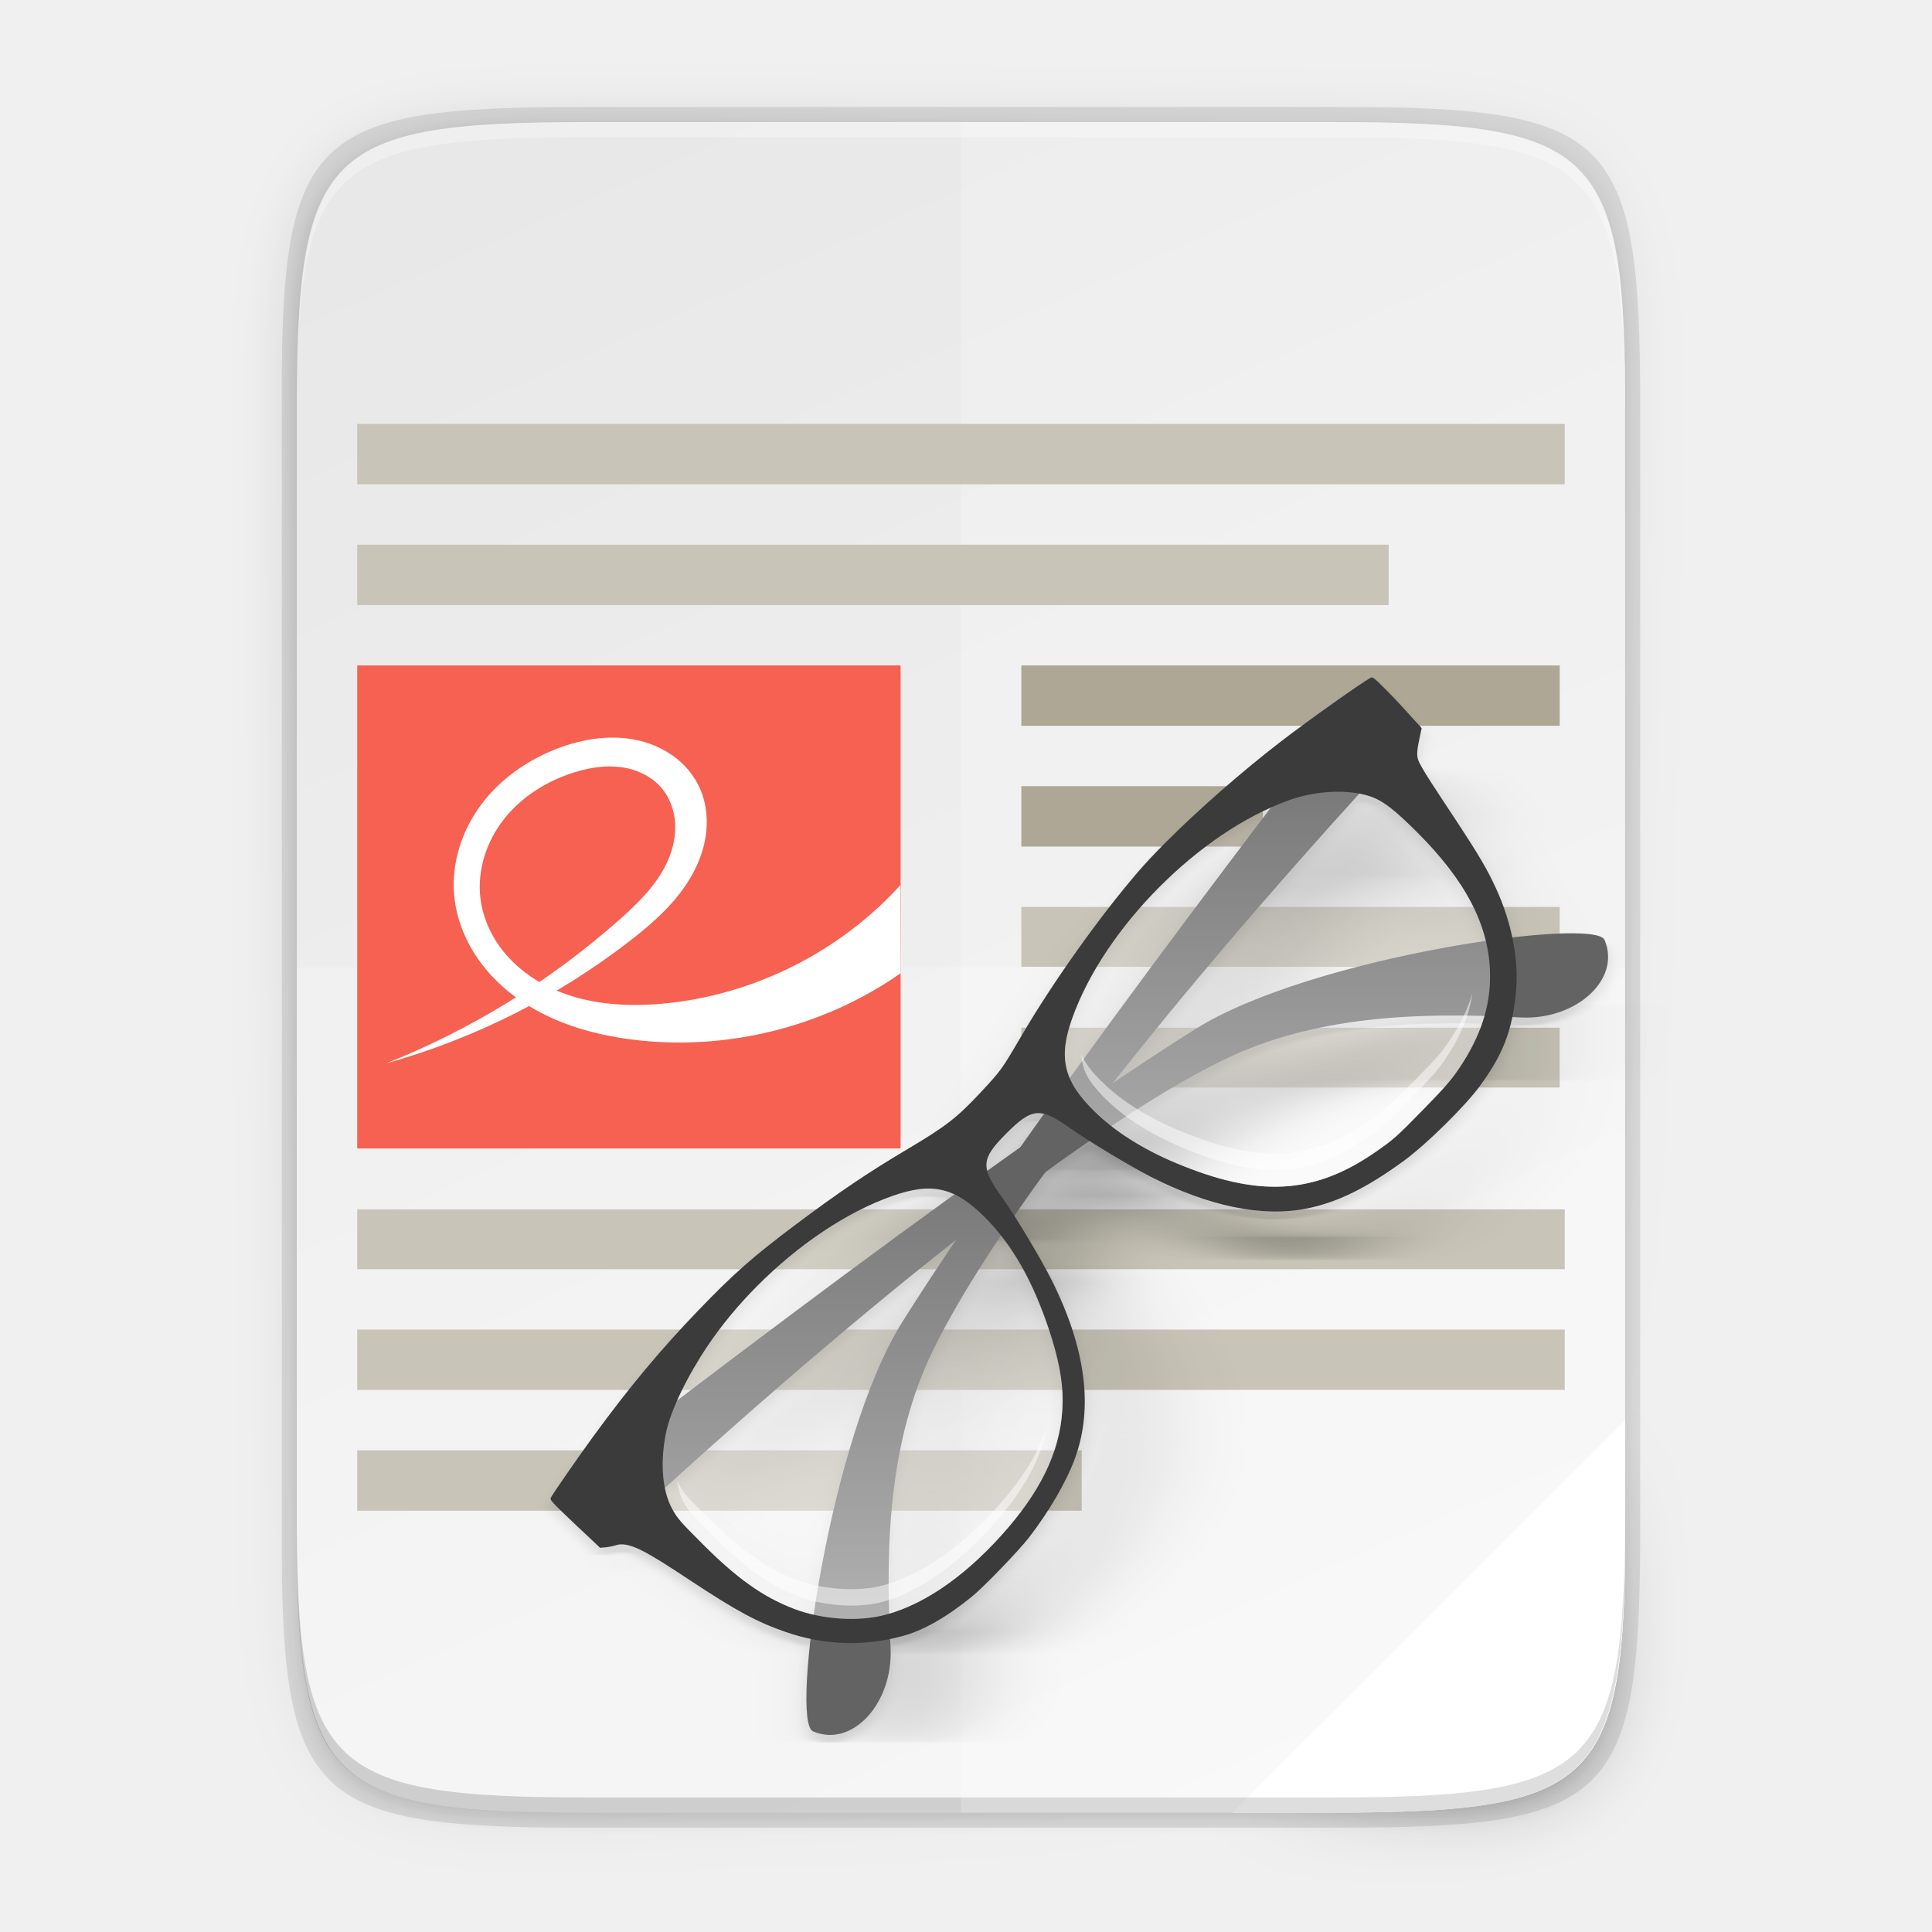
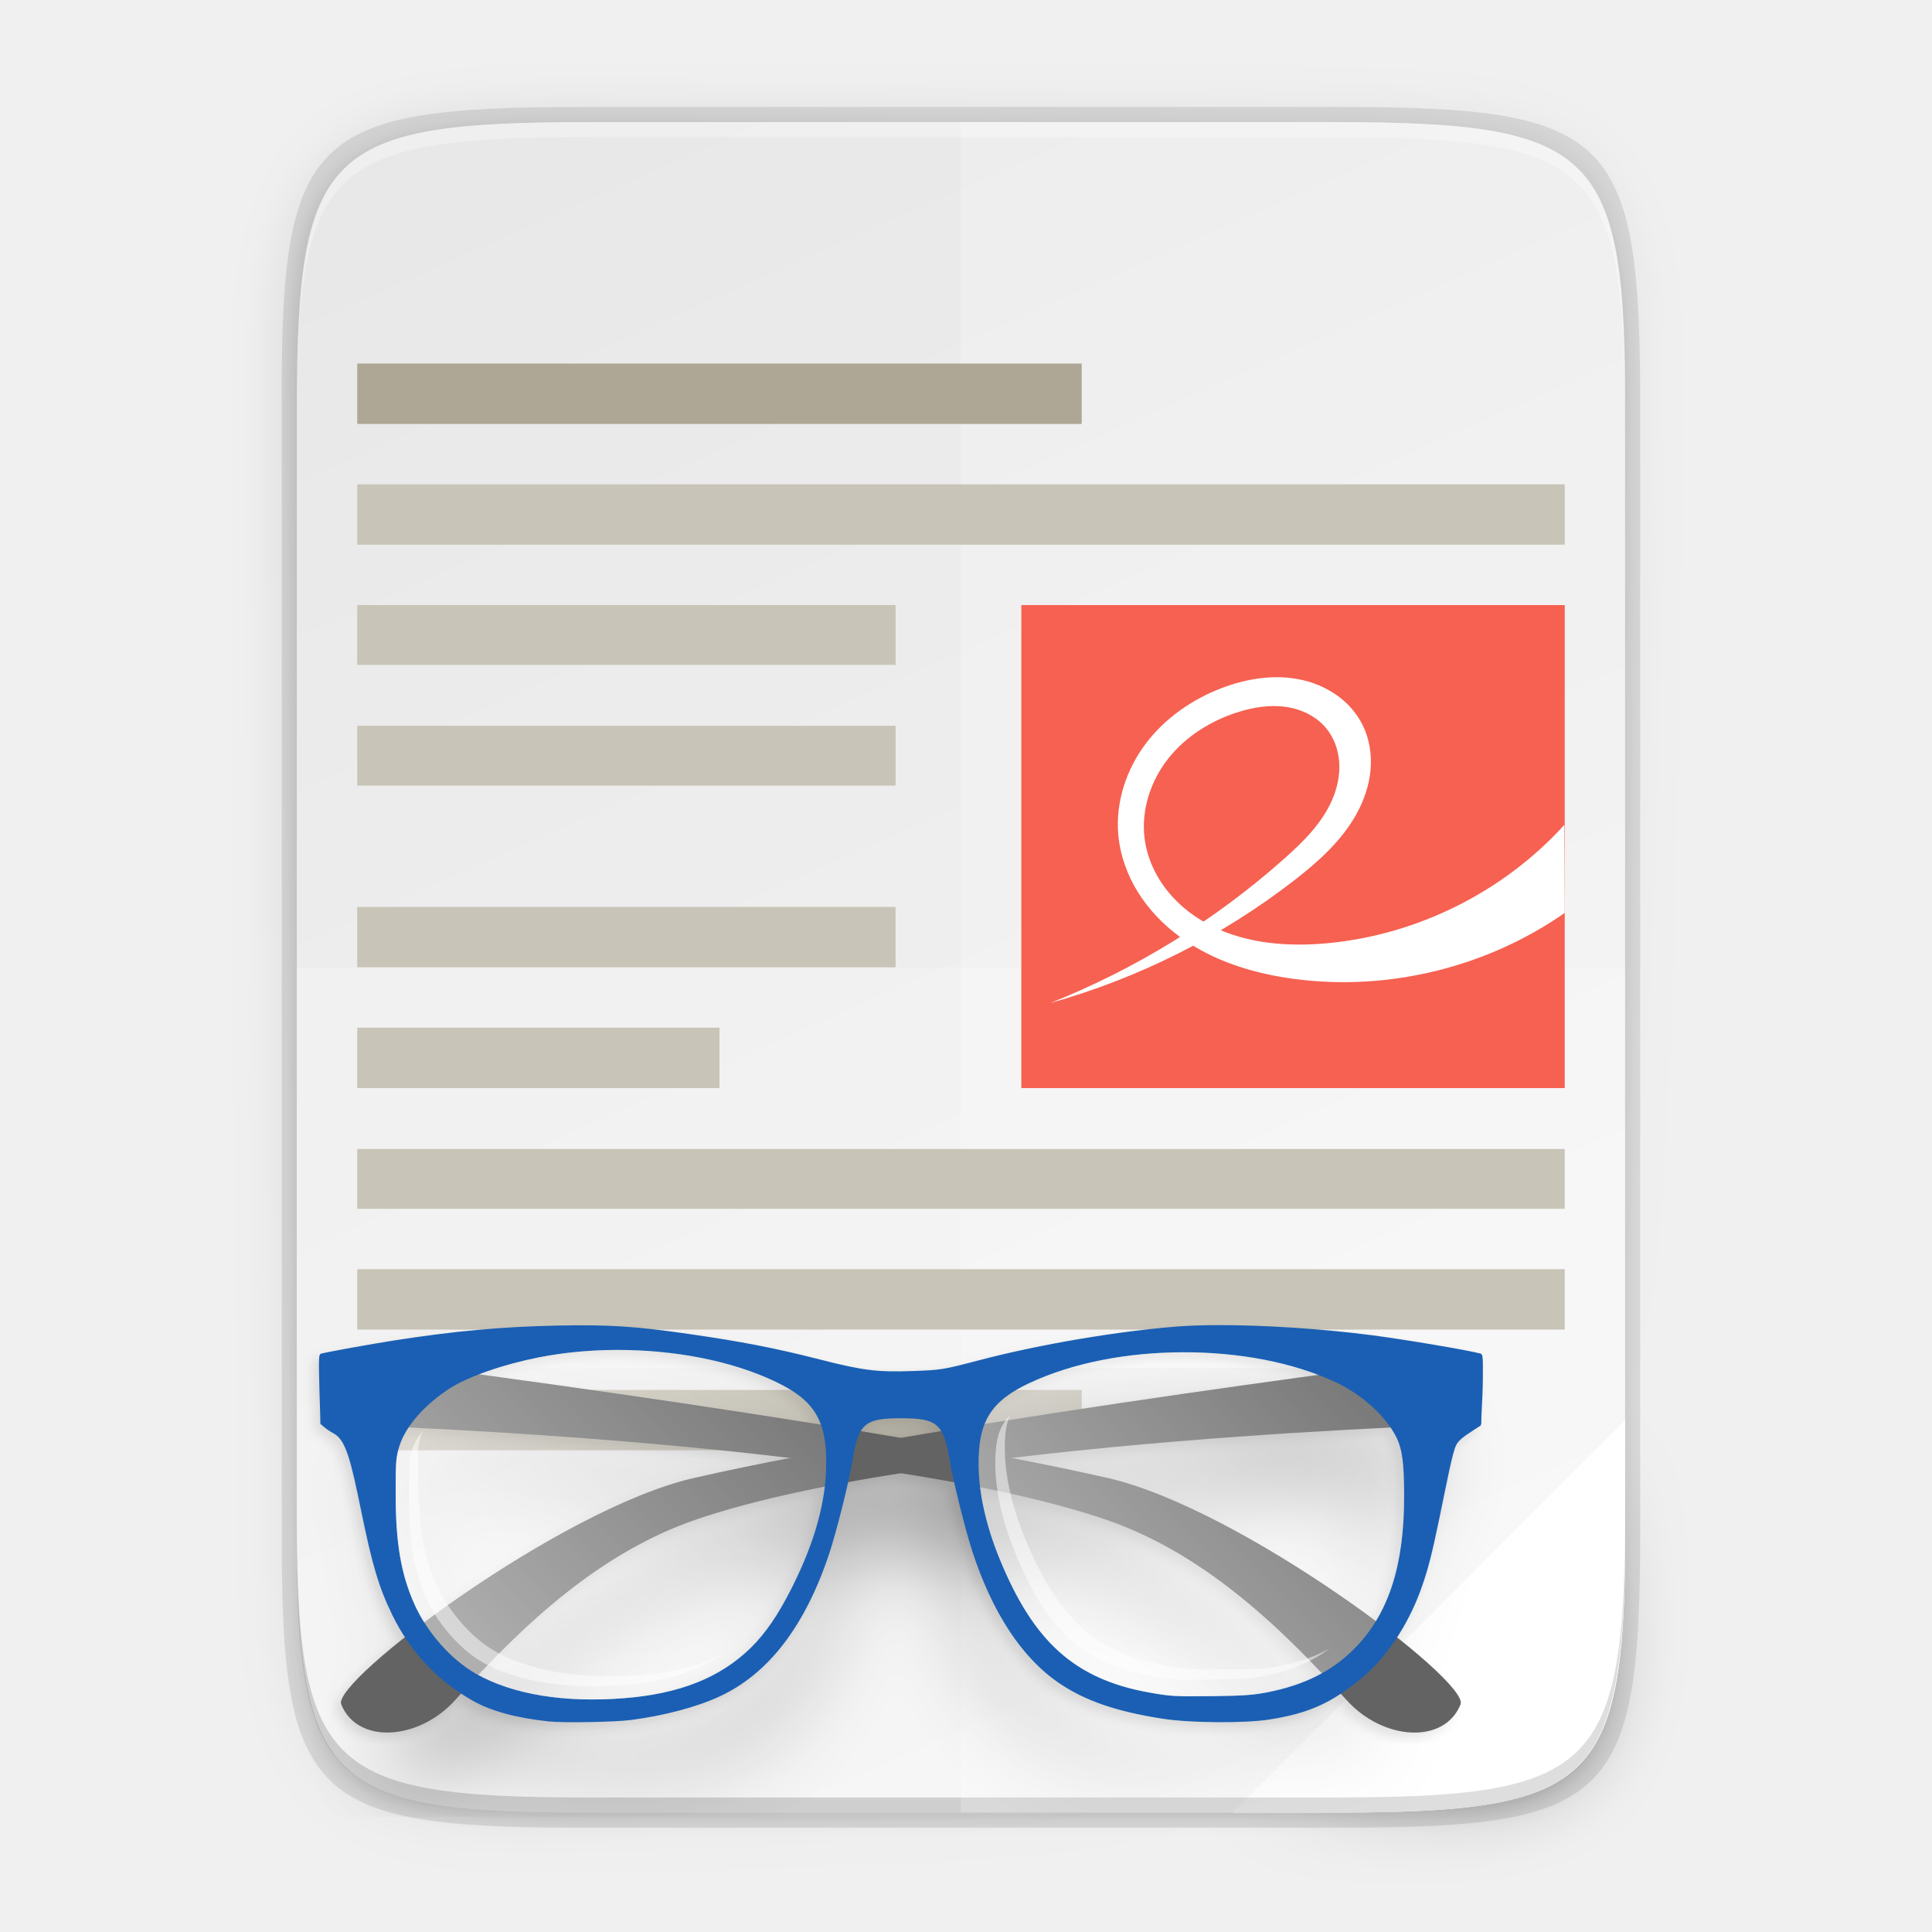
<svg xmlns="http://www.w3.org/2000/svg" xmlns:ns1="http://www.openswatchbook.org/uri/2009/osb" xmlns:xlink="http://www.w3.org/1999/xlink" width="256" height="256" version="1.1" id="svg60">
  <defs id="defs24">
    <linearGradient id="linearGradient5606" ns1:paint="solid">
      <stop id="stop5608" offset="0" style="stop-color:#000000" />
    </linearGradient>
    <linearGradient id="linearGradient4526" ns1:paint="solid">
      <stop id="stop4528" offset="0" style="stop-color:#ffffff" />
    </linearGradient>
    <linearGradient id="linearGradient3600-4" ns1:paint="gradient">
      <stop id="stop3602-7" offset="0" style="stop-color:#f4f4f4" />
      <stop id="stop3604-6" offset="1" style="stop-color:#dbdbdb" />
    </linearGradient>
    <filter style="color-interpolation-filters:sRGB" id="filter1060" width="1.048" height="1.048" x="-.02" y="-.02">
      <feGaussianBlur id="feGaussianBlur1062" stdDeviation="1.531" />
    </filter>
    <linearGradient id="linearGradient4226" x1="494.345" x2="4.414" y1="386.295" y2="169.657" gradientTransform="matrix(0,-0.453125,-0.453112,0,253.2905,239.1748)" gradientUnits="userSpaceOnUse" xlink:href="#linearGradient4245" />
    <linearGradient id="linearGradient4245">
      <stop id="stop4241" offset="0" style="stop-color:#e8e8e8" />
      <stop id="stop4243" offset="1" style="stop-color:#f5f5f5" />
    </linearGradient>
    <linearGradient id="linearGradient4358" x1="88" x2="488" y1="88" y2="488" gradientUnits="userSpaceOnUse" xlink:href="#linearGradient4360" />
    <linearGradient id="linearGradient4360">
      <stop id="stop4362" offset="0" style="stop-color:#000000;stop-opacity:0.588" />
      <stop style="stop-color:#000000;stop-opacity:0" id="stop4364" offset=".88" />
      <stop id="stop4366" offset="1" style="stop-color:#000000" />
    </linearGradient>
    <filter style="color-interpolation-filters:sRGB" id="filter4380" width="1.106" height="1.088" x="-.05" y="-.04">
      <feGaussianBlur id="feGaussianBlur4382" stdDeviation="8.48" />
    </filter>
    <filter style="color-interpolation-filters:sRGB" id="filter4346" width="1.026" height="1.022" x="-.01" y="-.01">
      <feGaussianBlur id="feGaussianBlur4348" stdDeviation="2.12" />
    </filter>
    <linearGradient xlink:href="#linearGradient4285" id="linearGradient2648" gradientUnits="userSpaceOnUse" x1="252.436" y1="260.078" x2="346.827" y2="354.468" spreadMethod="reflect" />
    <linearGradient id="linearGradient4285">
      <stop style="stop-color:#000000;stop-opacity:1;" offset="0" id="stop4287" />
      <stop style="stop-color:#000000;stop-opacity:0;" offset="1" id="stop4289" />
    </linearGradient>
    <filter style="color-interpolation-filters:sRGB" id="filter4293" x="-0.096" width="1.192" y="-0.096" height="1.192">
      <feGaussianBlur stdDeviation="10.787" id="feGaussianBlur4295" />
    </filter>
    <filter style="color-interpolation-filters:sRGB" id="filter4279" x="-0.012" width="1.024" y="-0.012" height="1.024">
      <feGaussianBlur stdDeviation="1.348" id="feGaussianBlur4281" />
    </filter>
    <linearGradient xlink:href="#linearGradient4254" id="linearGradient2650" gradientUnits="userSpaceOnUse" gradientTransform="matrix(1.083789,0,0,1.083789,-21.33227,-37.7176)" x1="140.449" y1="291.433" x2="217.686" y2="214.196" />
    <linearGradient id="linearGradient4254">
      <stop style="stop-color:#ffffff;stop-opacity:1;" offset="0" id="stop4256" />
      <stop style="stop-color:#ffffff;stop-opacity:0.3" offset="1" id="stop4258" />
    </linearGradient>
    <linearGradient xlink:href="#linearGradient4254" id="linearGradient2652" gradientUnits="userSpaceOnUse" gradientTransform="matrix(1.083789,0,0,1.083789,-21.33227,-37.7176)" x1="299.566" y1="298.927" x2="373.311" y2="225.181" />
    <linearGradient gradientUnits="userSpaceOnUse" y2="169.657" x2="4.414" y1="386.295" x1="494.345" id="linearGradient4226-3" xlink:href="#linearGradient4245" gradientTransform="matrix(0,-0.453125,-0.453112,0,253.2905,240.1748)" />
    <filter style="color-interpolation-filters:sRGB" id="filter4380-6" x="-0.053" width="1.106" y="-0.044" height="1.088">
      <feGaussianBlur stdDeviation="8.48" id="feGaussianBlur4382-2" />
    </filter>
    <filter style="color-interpolation-filters:sRGB" id="filter4346-9" x="-0.013" width="1.026" y="-0.011" height="1.022">
      <feGaussianBlur stdDeviation="2.12" id="feGaussianBlur4348-1" />
    </filter>
  </defs>
  <path style="color:#000000;display:inline;overflow:visible;visibility:visible;opacity:0.1;fill:#000000;fill-opacity:1;fill-rule:nonzero;stroke:none;stroke-width:2;marker:none;filter:url(#filter4346-9);enable-background:accumulate" d="M 189.843,74 C 119.25,74 111.654,81.251 112,151.987 V 298 444.013 C 111.654,514.749 119.25,522 189.843,522 H 386.157 C 456.75,522 462.163,514.726 464,444.013 V 298 151.987 C 464,81.25 456.75,74 386.157,74 Z" id="rect4158-9" transform="matrix(0.5,0,0,0.5,-16.66646,-19.82523)" />
  <path id="path4350" d="M 189.843,74 C 119.25,74 111.654,81.251 112,151.987 V 298 444.013 C 111.654,514.749 119.25,522 189.843,522 H 386.157 C 456.75,522 464,514.75 464,444.013 V 298 151.987 C 464,81.25 456.75,74 386.157,74 Z" style="color:#000000;display:inline;overflow:visible;visibility:visible;opacity:0.3;fill:url(#linearGradient4358);fill-opacity:1;fill-rule:nonzero;stroke:none;stroke-width:2;marker:none;filter:url(#filter4380-6);enable-background:accumulate" transform="matrix(0.5,0,0,0.5,-16.66646,-19.82523)" />
  <path style="color:#000000;display:inline;overflow:visible;visibility:visible;opacity:0.1;fill:#000000;fill-opacity:1;fill-rule:nonzero;stroke:none;stroke-width:1.02;marker:none;enable-background:accumulate" d="m 77.145,14.175 c -36.099,0 -39.983,3.69 -39.806,39.69 v 74.31 74.31 c -0.177,36 3.707,39.69 39.806,39.69 H 177.532 c 36.099,0 39.806,-3.69 39.806,-39.69 V 128.175 53.865 c 0,-36 -3.707,-39.69 -39.806,-39.69 z" id="rect4158-7" />
  <path style="color:#000000;display:inline;overflow:visible;visibility:visible;fill:url(#linearGradient4226-3);fill-opacity:1;fill-rule:nonzero;stroke:none;stroke-width:1;marker:none;enable-background:accumulate" d="m 176.407,16.175 c 35.297,0 39.095,3.625 38.922,38.994 v 73.006 73.006 c 0.173,35.368 -3.625,38.994 -38.922,38.994 H 78.25 c -35.297,0 -38.922,-3.625 -38.922,-38.994 V 128.175 55.168 c 0,-35.369 3.625,-38.994 38.922,-38.994 z" id="rect4158" />
  <path style="color:#000000;display:inline;overflow:visible;visibility:visible;opacity:1;fill:#ffffff;fill-opacity:1;fill-rule:nonzero;stroke:none;stroke-width:1;marker:none;enable-background:accumulate" d="m 215.328,188.181 -51.994,51.994 h 13.072 c 35.297,0 39.095,-3.626 38.922,-38.994 z" id="rect4158-6" />
  <path style="color:#000000;display:inline;overflow:visible;visibility:visible;opacity:0.3;fill:#ffffff;fill-opacity:1;fill-rule:nonzero;stroke:none;stroke-width:1;marker:none;enable-background:accumulate" d="m 78.255,16.175 c -35.297,0 -39.095,3.626 -38.922,38.994 v 2 C 39.161,21.801 42.959,18.175 78.255,18.175 h 98.156 c 35.297,0 38.922,3.626 38.922,38.994 v -2 c 0,-35.369 -3.625,-38.994 -38.922,-38.994 z" id="path931" />
  <path style="color:#000000;display:inline;overflow:visible;visibility:visible;opacity:0.2;fill:#000000;fill-opacity:1;fill-rule:nonzero;stroke:none;stroke-width:1;marker:none;enable-background:accumulate" d="m 78.261,240.175 c -35.297,0 -39.095,-3.626 -38.922,-38.994 v -2 c -0.173,35.368 3.625,38.994 38.922,38.994 h 98.156 c 35.297,0 38.922,-3.626 38.922,-38.994 v 2 c 0,35.369 -3.625,38.994 -38.922,38.994 z" id="path931-8" />
  <path style="color:#000000;display:inline;overflow:visible;visibility:visible;opacity:0.2;fill:#ffffff;fill-opacity:1;fill-rule:nonzero;stroke:none;stroke-width:1;marker:none;enable-background:accumulate" d="M 127.334,16.175 V 240.175 h 49.072 c 35.297,0 39.095,-3.626 38.922,-38.994 V 128.175 55.169 c 0.173,-35.368 -3.625,-38.994 -38.922,-38.994 z" id="rect4158-3" />
  <path style="color:#000000;display:inline;overflow:visible;visibility:visible;opacity:0.2;fill:#ffffff;fill-opacity:1;fill-rule:nonzero;stroke:none;stroke-width:1;marker:none;enable-background:accumulate" d="m 39.328,128.175 v 73.006 c 0,35.369 3.625,38.994 38.922,38.994 h 98.156 c 35.297,0 39.095,-3.626 38.922,-38.994 v -73.006 z" id="rect4158-8" />
-   <path id="path14979" d="M 47.334,80.174 V 72.174 H 184 v 8 z" style="color:#000000;display:inline;overflow:visible;visibility:visible;opacity:1;fill:#c8c4b7;fill-opacity:0.996;fill-rule:nonzero;stroke:none;stroke-width:3;marker:none;enable-background:accumulate" />
-   <path id="path4235" d="m 135.334,96.174 v -8 h 71.333 v 8 z" style="color:#000000;display:inline;overflow:visible;visibility:visible;opacity:1;fill:#aea795;fill-opacity:0.997;fill-rule:nonzero;stroke:none;stroke-width:3;marker:none;enable-background:accumulate" />
-   <path style="color:#000000;display:inline;overflow:visible;visibility:visible;opacity:1;fill:#aea795;fill-opacity:0.997;fill-rule:nonzero;stroke:none;stroke-width:3;marker:none;enable-background:accumulate" d="m 135.334,112.174 v -8 h 32 v 8 z" id="path4631" />
-   <path id="path4633" d="m 135.334,128.101 v -7.927 h 71.333 v 7.927 z" style="color:#000000;display:inline;overflow:visible;visibility:visible;opacity:1;fill:#c8c4b7;fill-opacity:0.996;fill-rule:nonzero;stroke:none;stroke-width:3;marker:none;enable-background:accumulate" />
-   <path style="color:#000000;display:inline;overflow:visible;visibility:visible;opacity:1;fill:#c8c4b7;fill-opacity:0.996;fill-rule:nonzero;stroke:none;stroke-width:3;marker:none;enable-background:accumulate" d="m 47.334,184.174 v -8 H 207.334 v 8 z" id="path4635" />
-   <path style="color:#000000;display:inline;overflow:visible;visibility:visible;opacity:1;fill:#c8c4b7;fill-opacity:0.996;fill-rule:nonzero;stroke:none;stroke-width:3;marker:none;enable-background:accumulate" d="m 135.334,144.101 v -7.927 h 71.333 v 7.927 z" id="path4725" />
-   <path id="path4727" d="m 47.334,168.174 v -7.927 H 207.334 v 7.927 z" style="color:#000000;display:inline;overflow:visible;visibility:visible;opacity:1;fill:#c8c4b7;fill-opacity:0.996;fill-rule:nonzero;stroke:none;stroke-width:3;marker:none;enable-background:accumulate" />
-   <path style="color:#000000;display:inline;overflow:visible;visibility:visible;opacity:1;fill:#c8c4b7;fill-opacity:0.996;fill-rule:nonzero;stroke:none;stroke-width:3;marker:none;enable-background:accumulate" d="m 47.334,200.174 v -8 h 96 v 8 z" id="path14983" />
-   <path style="color:#000000;display:inline;overflow:visible;visibility:visible;opacity:1;fill:#c8c4b7;fill-opacity:0.996;fill-rule:nonzero;stroke:none;stroke-width:3;marker:none;enable-background:accumulate" d="m 47.334,64.174 v -8 H 207.334 v 8 z" id="path14977" />
-   <g id="g4295" transform="matrix(0.3389937,-0.3389937,0.3389937,0.3389937,-24.84748,165.5977)" style="display:inline;stroke-width:1.043;enable-background:new">
+   <path id="path4633" d="m 47.334,88.101 v -7.927 h 71.333 v 7.927 z" style="color:#000000;display:inline;overflow:visible;visibility:visible;opacity:1;fill:#c8c4b7;fill-opacity:0.996;fill-rule:nonzero;stroke:none;stroke-width:3;marker:none;enable-background:accumulate" />
+   <path style="color:#000000;display:inline;overflow:visible;visibility:visible;opacity:1;fill:#c8c4b7;fill-opacity:0.996;fill-rule:nonzero;stroke:none;stroke-width:3;marker:none;enable-background:accumulate" d="m 47.334,104.101 v -7.927 h 71.333 v 7.927 z" id="path4725" />
+   <path id="path14979" d="M 47.334,72.174 V 64.174 H 207.334 v 8 z" style="color:#000000;display:inline;overflow:visible;visibility:visible;opacity:1;fill:#c8c4b7;fill-opacity:0.996;fill-rule:nonzero;stroke:none;stroke-width:3.246;marker:none;enable-background:accumulate" />
+   <path id="path4235" d="m 47.334,128.174 v -8 h 71.333 v 8 z" style="color:#000000;display:inline;overflow:visible;visibility:visible;opacity:1;fill:#c8c4b7;fill-opacity:1;fill-rule:nonzero;stroke:none;stroke-width:3;marker:none;enable-background:accumulate" />
+   <path style="color:#000000;display:inline;overflow:visible;visibility:visible;opacity:1;fill:#c8c4b7;fill-opacity:1;fill-rule:nonzero;stroke:none;stroke-width:3.674;marker:none;enable-background:accumulate" d="m 47.334,144.174 v -8 h 48 v 8 z" id="path4631" />
+   <path style="color:#000000;display:inline;overflow:visible;visibility:visible;opacity:1;fill:#c8c4b7;fill-opacity:0.996;fill-rule:nonzero;stroke:none;stroke-width:3;marker:none;enable-background:accumulate" d="m 47.334,176.174 v -8 H 207.334 v 8 z" id="path4635" />
+   <path id="path4727" d="m 47.334,160.174 v -7.927 H 207.334 v 7.927 z" style="color:#000000;display:inline;overflow:visible;visibility:visible;opacity:1;fill:#c8c4b7;fill-opacity:0.996;fill-rule:nonzero;stroke:none;stroke-width:3;marker:none;enable-background:accumulate" />
+   <path style="color:#000000;display:inline;overflow:visible;visibility:visible;opacity:1;fill:#c8c4b7;fill-opacity:0.996;fill-rule:nonzero;stroke:none;stroke-width:3;marker:none;enable-background:accumulate" d="m 47.334,192.174 v -8 h 96 v 8 z" id="path14983" />
+   <path style="color:#000000;display:inline;overflow:visible;visibility:visible;opacity:1;fill:#aea795;fill-opacity:1;fill-rule:nonzero;stroke:none;stroke-width:2.324;marker:none;enable-background:accumulate" d="m 47.334,56.174 v -8 h 96 v 8 z" id="path14977" />
+   <g id="g4295" transform="matrix(0.4794094,0,0,0.4794094,-3.406772,86.96259)" style="display:inline;stroke-width:1.043;enable-background:new">
    <path id="path4283" d="m 402.597,214.131 c -0.057,-0.043 -0.122,-0.072 -0.195,-0.093 -2.608,-0.772 -18.882,-3.532 -27.487,-4.661 -12.713,-1.668 -27.568,-2.617 -39.218,-2.605 -3.884,0.004 -7.412,0.115 -10.384,0.342 -15.226,1.163 -35.222,4.549 -50.531,8.557 -9.541,2.497 -9.833,2.544 -17.212,2.809 -9.047,0.325 -12.618,-0.122 -23.792,-2.979 -11.15,-2.851 -19.85,-4.542 -33.414,-6.492 -13.599,-1.956 -20.242,-2.379 -33.303,-2.121 -14.096,0.279 -26.425,1.403 -41.758,3.805 -6.097,0.955 -17.319,2.988 -18.535,3.357 0,0 -0.004,0.001 -0.004,0.001 l -0.001,0.001 c -0.667,0.204 -0.687,0.622 -0.442,10.073 l 0.257,7.861 0.997,0.851 c 0.549,0.47 1.602,1.17 2.34,1.557 3.112,1.633 4.385,6.831 6.992,19.58 2.877,14.065 4.54,19.642 7.943,26.652 0.974,2.006 2.063,3.917 3.251,5.739 -10.435,8.246 -17.087,15.022 -16.249,17.111 4.116,10.248 19.76,9.277 29.113,-1.133 0.483,-0.538 0.975,-1.071 1.462,-1.608 0.924,0.608 1.868,1.195 2.841,1.751 4.746,2.711 11.154,4.466 19.532,5.354 3.775,0.4 16.785,0.169 20.958,-0.368 8.394,-1.087 16.747,-3.297 22.512,-5.959 12.5,-5.773 21.83,-17.885 27.989,-36.329 1.393,-4.172 3.52,-12.305 4.87,-18.348 4.37,-0.803 8.851,-1.566 13.417,-2.288 4.643,0.733 9.196,1.507 13.636,2.325 1.327,5.9 3.296,13.521 4.585,17.486 5.144,15.826 12.748,27.361 22.269,33.781 6.644,4.48 14.61,7.205 26.393,9.024 6.985,1.079 20.843,1.175 27.122,0.191 7.6,-1.192 12.796,-2.998 18.222,-6.575 0.477,0.525 0.959,1.048 1.432,1.575 9.353,10.409 24.995,11.382 29.111,1.134 0.838,-2.085 -5.789,-8.844 -16.196,-17.072 2.363,-3.625 4.399,-7.653 5.959,-11.893 1.811,-4.923 2.872,-8.995 4.896,-18.783 1.921,-9.29 3.277,-16.539 4.23,-18.384 0.582,-1.124 1.556,-1.961 4.443,-3.812 l 1.849,-1.188 0.021,-0.38 c 6.2e-4,-1e-5 0.073,-0.001 0.073,-0.001 l -0.012,-1.125 0.15,-2.75 c 0.125,-2.342 0.248,-4.87 0.275,-8.063 0.038,-4.58 -0.002,-5.604 -0.404,-5.904 z m -23.128,18.764 c 0.546,0.799 1.034,1.605 1.433,2.408 1.61,3.235 2.007,6.975 2.017,15.039 a 2.682,2.622 0 0 0 10e-4,10e-4 c 0.015,13.377 -2.249,23.779 -7.21,31.916 -19.505,-14.563 -48.105,-31.835 -68.217,-36.458 -7.398,-1.701 -15.753,-3.426 -24.693,-5.149 36.389,-4.363 73.578,-6.65 96.668,-7.758 z m -18.428,-13.421 c -23.843,3.242 -54.616,7.611 -85.089,12.513 0.332,-0.825 0.716,-1.617 1.181,-2.37 2.104,-3.411 5.481,-5.814 10.084,-7.988 11.239,-5.31 25.292,-7.902 39.317,-7.935 12.135,-0.029 24.247,1.862 34.507,5.781 z m -2.853,72.178 c 1.267,1.291 2.517,2.596 3.758,3.909 -4.041,2.238 -8.657,3.829 -13.997,4.872 -3.534,0.69 -6.159,0.868 -13.689,0.956 -10.116,0.117 -10.969,0.057 -16.684,-0.984 -9.179,-1.674 -16.61,-4.905 -22.706,-10.406 -6.096,-5.502 -10.798,-13.139 -15.046,-23.463 -2.6,-6.323 -4.313,-12.554 -5.035,-18.4 11.922,2.381 22.82,5.093 31.905,8.193 19.965,6.812 36.636,20.188 51.493,35.324 z m -94.497,-59.281 c 0.456,0.392 0.845,0.868 1.188,1.432 -3.483,0.578 -6.905,1.16 -10.325,1.746 -3.386,-0.58 -6.772,-1.155 -10.218,-1.727 1.646,-2.767 4.429,-3.302 10.272,-3.302 4.624,0 7.334,0.344 9.084,1.851 z m -32.689,-5.476 c 0.68,0.735 1.282,1.519 1.804,2.367 0.561,0.911 1.01,1.876 1.379,2.894 -31.297,-5.047 -62.944,-9.533 -87.184,-12.823 4.605,-1.772 10.065,-3.322 15.347,-4.357 6.368,-1.247 13.055,-1.855 19.737,-1.874 14.702,-0.041 29.388,2.744 40.679,8.174 3.45,1.659 6.198,3.414 8.238,5.618 z m 4.17,21.064 c -0.941,7.997 -3.715,16.442 -8.347,25.677 -3.429,6.835 -6.7,11.689 -10.541,15.443 -7.874,7.697 -18.269,11.732 -32.323,12.839 -14.75,1.162 -27.718,-0.798 -37.155,-5.929 15.903,-16.887 33.806,-32.217 55.662,-39.674 9.291,-3.17 20.463,-5.937 32.703,-8.356 z m -8.878,-7.305 c -8.914,1.719 -17.246,3.44 -24.626,5.137 -20.261,4.658 -49.135,22.152 -68.648,36.782 -0.971,-1.543 -1.83,-3.125 -2.533,-4.711 l -0.001,-10e-4 c -3.431,-7.735 -4.743,-15.695 -4.749,-27.957 -0.003,-4.096 0.01,-6.386 0.136,-8.105 0.126,-1.719 0.419,-2.92 0.832,-4.204 0.51,-1.585 1.308,-3.171 2.336,-4.722 23.022,1.095 60.538,3.382 97.254,7.781 z" style="opacity:0.4;fill:url(#linearGradient2648);fill-opacity:1;stroke-width:1.043;filter:url(#filter4293)" />
    <path style="opacity:0.1;fill:#000000;stroke-width:0.962;filter:url(#filter4279)" d="m 402.597,214.131 c -0.057,-0.043 -0.122,-0.072 -0.195,-0.093 -2.608,-0.772 -18.882,-3.532 -27.487,-4.661 -12.713,-1.668 -27.568,-2.617 -39.218,-2.605 -3.884,0.004 -7.412,0.115 -10.384,0.342 -15.226,1.163 -35.222,4.549 -50.531,8.557 -9.541,2.497 -9.833,2.544 -17.212,2.809 -9.047,0.325 -12.618,-0.122 -23.792,-2.979 -11.15,-2.851 -19.85,-4.542 -33.414,-6.492 -13.599,-1.956 -20.242,-2.379 -33.303,-2.121 -14.096,0.279 -26.425,1.403 -41.758,3.805 -6.097,0.955 -17.319,2.988 -18.535,3.357 0,0 -0.004,0.001 -0.004,0.001 l -0.001,0.001 c -0.667,0.204 -0.687,0.622 -0.442,10.073 l 0.257,7.861 0.997,0.851 c 0.549,0.47 1.602,1.17 2.34,1.557 3.112,1.633 4.385,6.831 6.992,19.58 2.877,14.065 4.54,19.642 7.943,26.652 0.974,2.006 2.063,3.917 3.251,5.739 -10.435,8.246 -17.087,15.022 -16.249,17.111 4.116,10.248 19.76,9.277 29.113,-1.133 0.483,-0.538 0.975,-1.071 1.462,-1.608 0.924,0.608 1.868,1.195 2.841,1.751 4.746,2.711 11.154,4.466 19.532,5.354 3.775,0.4 16.785,0.169 20.958,-0.368 8.394,-1.087 16.747,-3.297 22.512,-5.959 12.5,-5.773 21.83,-17.885 27.989,-36.329 1.393,-4.172 3.52,-12.305 4.87,-18.348 4.37,-0.803 8.851,-1.566 13.417,-2.288 4.643,0.733 9.196,1.507 13.636,2.325 1.327,5.9 3.296,13.521 4.585,17.486 5.144,15.826 12.748,27.361 22.269,33.781 6.644,4.48 14.61,7.205 26.393,9.024 6.985,1.079 20.843,1.175 27.122,0.191 7.6,-1.192 12.796,-2.998 18.222,-6.575 0.477,0.525 0.959,1.048 1.432,1.575 9.353,10.409 24.995,11.382 29.111,1.134 0.838,-2.085 -5.789,-8.844 -16.196,-17.072 2.363,-3.625 4.399,-7.653 5.959,-11.893 1.811,-4.923 2.872,-8.995 4.896,-18.783 1.921,-9.29 3.277,-16.539 4.23,-18.384 0.582,-1.124 1.556,-1.961 4.443,-3.812 l 1.849,-1.188 0.021,-0.38 c 6.2e-4,-1e-5 0.073,-0.001 0.073,-0.001 l -0.012,-1.125 0.15,-2.75 c 0.125,-2.342 0.248,-4.87 0.275,-8.063 0.038,-4.58 -0.002,-5.604 -0.404,-5.904 z m -23.128,18.764 c 0.546,0.799 1.034,1.605 1.433,2.408 1.61,3.235 2.007,6.975 2.017,15.039 a 2.682,2.622 0 0 0 10e-4,10e-4 c 0.015,13.377 -2.249,23.779 -7.21,31.916 -19.505,-14.563 -48.105,-31.835 -68.217,-36.458 -7.398,-1.701 -15.753,-3.426 -24.693,-5.149 36.389,-4.363 73.578,-6.65 96.668,-7.758 z m -18.428,-13.421 c -23.843,3.242 -54.616,7.611 -85.089,12.513 0.332,-0.825 0.716,-1.617 1.181,-2.37 2.104,-3.411 5.481,-5.814 10.084,-7.988 11.239,-5.31 25.292,-7.902 39.317,-7.935 12.135,-0.029 24.247,1.862 34.507,5.781 z m -2.853,72.178 c 1.267,1.291 2.517,2.596 3.758,3.909 -4.041,2.238 -8.657,3.829 -13.997,4.872 -3.534,0.69 -6.159,0.868 -13.689,0.956 -10.116,0.117 -10.969,0.057 -16.684,-0.984 -9.179,-1.674 -16.61,-4.905 -22.706,-10.406 -6.096,-5.502 -10.798,-13.139 -15.046,-23.463 -2.6,-6.323 -4.313,-12.554 -5.035,-18.4 11.922,2.381 22.82,5.093 31.905,8.193 19.965,6.812 36.636,20.188 51.493,35.324 z m -94.497,-59.281 c 0.456,0.392 0.845,0.868 1.188,1.432 -3.483,0.578 -6.905,1.16 -10.325,1.746 -3.386,-0.58 -6.772,-1.155 -10.218,-1.727 1.646,-2.767 4.429,-3.302 10.272,-3.302 4.624,0 7.334,0.344 9.084,1.851 z m -32.689,-5.476 c 0.68,0.735 1.282,1.519 1.804,2.367 0.561,0.911 1.01,1.876 1.379,2.894 -31.297,-5.047 -62.944,-9.533 -87.184,-12.823 4.605,-1.772 10.065,-3.322 15.347,-4.357 6.368,-1.247 13.055,-1.855 19.737,-1.874 14.702,-0.041 29.388,2.744 40.679,8.174 3.45,1.659 6.198,3.414 8.238,5.618 z m 4.17,21.064 c -0.941,7.997 -3.715,16.442 -8.347,25.677 -3.429,6.835 -6.7,11.689 -10.541,15.443 -7.874,7.697 -18.269,11.732 -32.323,12.839 -14.75,1.162 -27.718,-0.798 -37.155,-5.929 15.903,-16.887 33.806,-32.217 55.662,-39.674 9.291,-3.17 20.463,-5.937 32.703,-8.356 z m -8.878,-7.305 c -8.914,1.719 -17.246,3.44 -24.626,5.137 -20.261,4.658 -49.135,22.152 -68.648,36.782 -0.971,-1.543 -1.83,-3.125 -2.533,-4.711 l -0.001,-10e-4 c -3.431,-7.735 -4.743,-15.695 -4.749,-27.957 -0.003,-4.096 0.01,-6.386 0.136,-8.105 0.126,-1.719 0.419,-2.92 0.832,-4.204 0.51,-1.585 1.308,-3.171 2.336,-4.722 23.022,1.095 60.538,3.382 97.254,7.781 z" id="path4272" transform="matrix(1.083789,0,0,1.083789,-21.33227,-37.7176)" />
    <path style="color:#000000;display:inline;overflow:visible;visibility:visible;opacity:1;fill:#636363;fill-opacity:1;fill-rule:nonzero;stroke:none;stroke-width:66.749;stroke-linecap:butt;stroke-linejoin:miter;stroke-miterlimit:4;stroke-dasharray:none;stroke-dashoffset:0;stroke-opacity:1;marker:none;enable-background:accumulate" d="m 416.31,192.73 c 0,0 -147.266,18.256 -217.551,34.413 -36.828,8.466 -99.935,56.072 -97.346,62.518 4.461,11.107 21.415,10.053 31.552,-1.229 18.806,-20.931 40.029,-40.796 66.66,-49.883 65.509,-22.351 216.887,-26.382 216.887,-26.382 z" id="path4282" />
    <path id="path4280" d="m 95.899,192.742 c 0,0 147.266,18.256 217.551,34.413 36.828,8.466 99.935,56.072 97.346,62.518 -4.461,11.107 -21.415,10.053 -31.552,-1.229 -18.806,-20.931 -40.029,-40.796 -66.66,-49.883 C 247.076,216.211 95.697,212.18 95.697,212.18 Z" style="color:#000000;display:inline;overflow:visible;visibility:visible;opacity:1;fill:#636363;fill-opacity:1;fill-rule:nonzero;stroke:none;stroke-width:66.749;stroke-linecap:butt;stroke-linejoin:miter;stroke-miterlimit:4;stroke-dasharray:none;stroke-dashoffset:0;stroke-opacity:1;marker:none;enable-background:accumulate" />
-     <path style="fill:#3b3b3b;fill-opacity:1;stroke-width:1.043" d="m 344.015,184.856 c -4.209,0.004 -8.033,0.124 -11.255,0.37 -16.502,1.26 -38.171,4.93 -54.763,9.274 -10.34,2.706 -10.658,2.759 -18.655,3.046 -9.805,0.352 -13.676,-0.134 -25.787,-3.23 -12.084,-3.09 -21.513,-4.923 -36.214,-7.036 -14.738,-2.12 -21.938,-2.578 -36.093,-2.299 -15.277,0.302 -28.639,1.52 -45.257,4.123 -6.611,1.035 -18.783,3.24 -20.092,3.639 -0.725,0.221 -0.746,0.667 -0.481,10.918 l 0.277,8.52 1.082,0.923 c 0.595,0.509 1.736,1.268 2.536,1.687 3.373,1.77 4.75,7.403 7.576,21.221 3.118,15.243 4.921,21.288 8.609,28.886 4.915,10.127 12.388,18.127 22.129,23.691 5.144,2.938 12.09,4.841 21.17,5.802 4.091,0.434 18.19,0.184 22.713,-0.398 9.097,-1.178 18.15,-3.573 24.398,-6.458 13.547,-6.257 23.66,-19.385 30.336,-39.374 2.035,-6.097 5.532,-20.028 6.435,-25.636 1.683,-10.457 3.341,-11.93 13.454,-11.93 10.022,0 11.75,1.488 13.448,11.581 0.956,5.676 4.307,19.175 6.23,25.09 5.575,17.152 13.817,29.654 24.135,36.612 7.201,4.855 15.834,7.808 28.604,9.78 7.57,1.169 22.588,1.274 29.394,0.207 10.762,-1.687 17.075,-4.498 25.308,-11.265 6.85,-5.632 12.82,-14.459 16.447,-24.318 1.963,-5.335 3.113,-9.749 5.307,-20.357 2.082,-10.068 3.552,-17.924 4.585,-19.923 0.631,-1.218 1.687,-2.126 4.816,-4.132 l 2.005,-1.287 0.25,-4.612 c 0.135,-2.538 0.269,-5.278 0.298,-8.738 0.047,-5.673 -0.017,-6.313 -0.65,-6.501 -2.827,-0.837 -20.463,-3.827 -29.789,-5.051 -13.778,-1.808 -29.878,-2.837 -42.505,-2.824 z m -166.482,6.86 c 15.934,-0.045 31.851,2.973 44.088,8.859 4.985,2.398 8.618,4.979 10.882,8.655 2.264,3.677 2.968,8.09 2.963,13.746 -0.009,10.587 -3.151,21.796 -9.445,34.347 -3.716,7.408 -7.262,12.667 -11.424,16.735 -8.534,8.342 -19.8,12.715 -35.031,13.916 -16.377,1.29 -30.74,-0.959 -41.023,-6.829 -6.887,-3.933 -13.528,-11.562 -16.934,-19.244 h 0.002 c -3.719,-8.383 -5.141,-17.009 -5.148,-30.3 -0.003,-4.439 0.01,-6.921 0.146,-8.785 0.136,-1.863 0.454,-3.166 0.902,-4.557 1.825,-5.676 7.028,-11.355 13.528,-15.668 5.332,-3.539 15.519,-6.966 25.103,-8.844 6.901,-1.352 14.147,-2.012 21.39,-2.032 z m 156.553,0.641 c 15.2,-0.036 30.372,2.698 42.443,8.404 6.805,3.215 13.573,9.175 16.481,15.016 1.745,3.507 2.175,7.559 2.187,16.299 a 2.907,2.841 0 0 0 0,0.002 c 0.022,18.878 -4.126,32.303 -13.492,41.94 -6.236,6.416 -14.075,10.328 -24.409,12.345 -3.83,0.748 -6.675,0.943 -14.836,1.037 -10.963,0.127 -11.888,0.06 -18.081,-1.069 -9.948,-1.814 -18.003,-5.316 -24.61,-11.278 -6.607,-5.963 -11.702,-14.238 -16.306,-25.427 -3.774,-9.178 -5.829,-18.181 -5.88,-26.235 -0.035,-5.636 0.683,-10.081 2.963,-13.778 2.28,-3.697 5.94,-6.301 10.929,-8.658 12.181,-5.755 27.411,-8.563 42.611,-8.598 z" id="path3011" />
+     <path style="fill:#1a5fb4;fill-opacity:1;stroke-width:1.043" d="m 344.015,184.856 c -4.209,0.004 -8.033,0.124 -11.255,0.37 -16.502,1.26 -38.171,4.93 -54.763,9.274 -10.34,2.706 -10.658,2.759 -18.655,3.046 -9.805,0.352 -13.676,-0.134 -25.787,-3.23 -12.084,-3.09 -21.513,-4.923 -36.214,-7.036 -14.738,-2.12 -21.938,-2.578 -36.093,-2.299 -15.277,0.302 -28.639,1.52 -45.257,4.123 -6.611,1.035 -18.783,3.24 -20.092,3.639 -0.725,0.221 -0.746,0.667 -0.481,10.918 l 0.277,8.52 1.082,0.923 c 0.595,0.509 1.736,1.268 2.536,1.687 3.373,1.77 4.75,7.403 7.576,21.221 3.118,15.243 4.921,21.288 8.609,28.886 4.915,10.127 12.388,18.127 22.129,23.691 5.144,2.938 12.09,4.841 21.17,5.802 4.091,0.434 18.19,0.184 22.713,-0.398 9.097,-1.178 18.15,-3.573 24.398,-6.458 13.547,-6.257 23.66,-19.385 30.336,-39.374 2.035,-6.097 5.532,-20.028 6.435,-25.636 1.683,-10.457 3.341,-11.93 13.454,-11.93 10.022,0 11.75,1.488 13.448,11.581 0.956,5.676 4.307,19.175 6.23,25.09 5.575,17.152 13.817,29.654 24.135,36.612 7.201,4.855 15.834,7.808 28.604,9.78 7.57,1.169 22.588,1.274 29.394,0.207 10.762,-1.687 17.075,-4.498 25.308,-11.265 6.85,-5.632 12.82,-14.459 16.447,-24.318 1.963,-5.335 3.113,-9.749 5.307,-20.357 2.082,-10.068 3.552,-17.924 4.585,-19.923 0.631,-1.218 1.687,-2.126 4.816,-4.132 l 2.005,-1.287 0.25,-4.612 c 0.135,-2.538 0.269,-5.278 0.298,-8.738 0.047,-5.673 -0.017,-6.313 -0.65,-6.501 -2.827,-0.837 -20.463,-3.827 -29.789,-5.051 -13.778,-1.808 -29.878,-2.837 -42.505,-2.824 z m -166.482,6.86 c 15.934,-0.045 31.851,2.973 44.088,8.859 4.985,2.398 8.618,4.979 10.882,8.655 2.264,3.677 2.968,8.09 2.963,13.746 -0.009,10.587 -3.151,21.796 -9.445,34.347 -3.716,7.408 -7.262,12.667 -11.424,16.735 -8.534,8.342 -19.8,12.715 -35.031,13.916 -16.377,1.29 -30.74,-0.959 -41.023,-6.829 -6.887,-3.933 -13.528,-11.562 -16.934,-19.244 h 0.002 c -3.719,-8.383 -5.141,-17.009 -5.148,-30.3 -0.003,-4.439 0.01,-6.921 0.146,-8.785 0.136,-1.863 0.454,-3.166 0.902,-4.557 1.825,-5.676 7.028,-11.355 13.528,-15.668 5.332,-3.539 15.519,-6.966 25.103,-8.844 6.901,-1.352 14.147,-2.012 21.39,-2.032 z m 156.553,0.641 c 15.2,-0.036 30.372,2.698 42.443,8.404 6.805,3.215 13.573,9.175 16.481,15.016 1.745,3.507 2.175,7.559 2.187,16.299 a 2.907,2.841 0 0 0 0,0.002 c 0.022,18.878 -4.126,32.303 -13.492,41.94 -6.236,6.416 -14.075,10.328 -24.409,12.345 -3.83,0.748 -6.675,0.943 -14.836,1.037 -10.963,0.127 -11.888,0.06 -18.081,-1.069 -9.948,-1.814 -18.003,-5.316 -24.61,-11.278 -6.607,-5.963 -11.702,-14.238 -16.306,-25.427 -3.774,-9.178 -5.829,-18.181 -5.88,-26.235 -0.035,-5.636 0.683,-10.081 2.963,-13.778 2.28,-3.697 5.94,-6.301 10.929,-8.658 12.181,-5.755 27.411,-8.563 42.611,-8.598 z" id="path3011" />
    <path style="opacity:0.5;fill:url(#linearGradient2650);fill-opacity:1;stroke-width:1.031" d="m 177.532,191.716 c -7.243,0.021 -14.487,0.68 -21.388,2.032 -9.584,1.878 -19.773,5.305 -25.105,8.844 -6.5,4.314 -11.702,9.993 -13.527,15.668 -0.447,1.391 -0.767,2.695 -0.903,4.557 -0.136,1.863 -0.148,4.345 -0.145,8.785 0.007,13.29 1.429,21.916 5.148,30.3 h -0.002 c 3.406,7.682 10.046,15.311 16.933,19.244 10.283,5.87 24.648,8.118 41.025,6.829 15.231,-1.2 26.496,-5.574 35.03,-13.916 4.162,-4.068 7.708,-9.327 11.424,-16.735 6.294,-12.551 9.436,-23.76 9.445,-34.347 0.004,-5.657 -0.698,-10.069 -2.963,-13.746 -2.264,-3.677 -5.898,-6.258 -10.883,-8.655 -12.237,-5.885 -28.155,-8.904 -44.089,-8.859 z" id="path4259" />
    <path style="opacity:0.5;fill:url(#linearGradient2652);fill-opacity:1;stroke-width:1.031" d="m 334.085,192.357 c -15.2,0.036 -30.429,2.844 -42.61,8.598 -4.989,2.357 -8.65,4.961 -10.93,8.658 -2.28,3.697 -2.998,8.142 -2.963,13.778 0.052,8.055 2.106,17.057 5.88,26.235 4.604,11.188 9.699,19.464 16.305,25.427 6.607,5.963 14.663,9.464 24.611,11.278 6.194,1.129 7.118,1.196 18.081,1.069 8.161,-0.095 11.005,-0.289 14.835,-1.037 10.333,-2.017 18.173,-5.929 24.409,-12.345 9.366,-9.636 13.514,-23.062 13.492,-41.94 a 2.907,2.841 0 0 0 0,-0.002 c -0.011,-8.74 -0.443,-12.793 -2.187,-16.299 -2.908,-5.841 -9.676,-11.801 -16.481,-15.016 -12.072,-5.705 -27.243,-8.439 -42.443,-8.404 z" id="path4291" />
    <path style="opacity:0.5;fill:#ffffff;stroke-width:1.031" d="m 206.952,275.674 c -6.41,3.411 -14.173,5.36 -23.877,6.022 -16.038,1.092 -29.898,-1.348 -39.419,-6.851 l -0.002,0.002 c -6.099,-3.526 -12.593,-10.903 -15.76,-17.901 a 3.725,3.646 45 0 0 -0.003,-0.013 c -3.605,-7.974 -5.053,-16.018 -5.201,-29.19 -0.051,-4.48 -0.058,-6.944 0.046,-8.606 0.099,-1.59 0.315,-2.493 0.704,-3.741 0.149,-0.478 0.343,-0.968 0.564,-1.463 -1.418,1.863 -2.469,3.72 -3.023,5.443 -0.398,1.239 -0.622,2.133 -0.737,3.708 -0.12,1.645 -0.138,4.084 -0.135,8.516 0.006,13.031 1.352,20.972 4.835,28.824 a 3.646,3.646 0 0 1 0.005,0.014 c 3.059,6.891 9.405,14.119 15.402,17.543 l 0.002,-0.002 c 9.362,5.344 23.049,7.612 38.929,6.361 11.7,-0.922 20.577,-3.698 27.671,-8.665 z" id="path4237" />
    <path style="opacity:0.5;fill:#ffffff;stroke-width:1.031" d="m 374.539,274.245 c -4.01,2.277 -8.679,3.882 -14.343,4.94 -3.581,0.67 -5.947,0.816 -14.116,0.841 -11.034,0.034 -11.152,0.03 -17.36,-1.152 -9.444,-1.8 -16.644,-5.033 -22.629,-10.445 -6.004,-5.428 -10.882,-13.14 -15.466,-24.092 l 0.002,-0.002 c -3.701,-8.848 -5.684,-17.415 -5.794,-24.771 -0.062,-4.212 0.346,-7.258 1.341,-9.678 -0.667,0.681 -1.239,1.389 -1.705,2.146 -1.641,2.66 -2.309,6.1 -2.276,11.33 0.047,7.293 1.94,15.77 5.534,24.512 h -0.003 c 4.453,10.821 9.226,18.428 15.133,23.759 5.889,5.315 13,8.46 22.349,10.165 6.146,1.12 6.262,1.122 17.203,0.995 8.101,-0.094 10.448,-0.258 14.005,-0.953 7.537,-1.471 13.316,-3.896 18.126,-7.595 z" id="path4246" />
  </g>
-   <g transform="translate(-24.66646,-27.82523)" style="display:inline;enable-background:new" id="g6950">
-     <rect x="72" y="116" width="72" height="64" rx="0" ry="0" id="rect6351" style="fill:#f66151;stroke-width:2.121" />
-     <path d="m 75.842,168.727 a 94.31,94.31 0 0 0 32.218,-16.174 c 3.24,-2.505 6.381,-5.299 8.357,-8.885 0.989,-1.794 1.666,-3.773 1.853,-5.812 0.184,-2.039 -0.139,-4.139 -1.052,-5.972 a 10.765,10.765 0 0 0 -3.429,-3.946 12.939,12.939 0 0 0 -4.82,-2.064 c -3.447,-0.719 -7.069,-0.144 -10.362,1.102 -3.962,1.504 -7.586,4.013 -10.133,7.399 -2.55,3.388 -3.971,7.671 -3.642,11.898 0.216,2.738 1.153,5.407 2.599,7.743 1.446,2.338 3.393,4.35 5.612,5.972 4.44,3.242 9.881,4.881 15.334,5.58 12.411,1.587 25.372,-1.608 35.625,-8.78 l -0.054,-11.664 c -8.035,8.865 -19.464,14.576 -31.377,15.682 -5.142,0.477 -10.5,0.088 -15.145,-2.172 -2.323,-1.129 -4.436,-2.72 -6.052,-4.735 -1.619,-2.012 -2.729,-4.452 -3.046,-7.015 -0.463,-3.739 0.805,-7.599 3.143,-10.554 2.338,-2.954 5.681,-5.034 9.279,-6.16 1.985,-0.618 4.087,-0.965 6.151,-0.699 2.062,0.265 4.085,1.185 5.43,2.772 1.088,1.286 1.686,2.952 1.79,4.634 0.106,1.682 -0.263,3.375 -0.933,4.922 -1.338,3.091 -3.806,5.54 -6.322,7.779 A 105.273,105.273 0 0 1 75.845,168.727 Z" overflow="visible" id="path6353" style="overflow:visible;fill:#ffffff;stroke-width:2.248" />
+   <g style="display:inline;enable-background:new" id="g6950" transform="translate(63.33354,-35.82523)">
+     <rect x="72" y="116" width="72" height="64" rx="0" ry="0" id="rect6351-3" style="fill:#f66151;stroke-width:2.121" />
+     <path d="m 75.842,168.727 a 94.31,94.31 0 0 0 32.218,-16.174 c 3.24,-2.505 6.381,-5.299 8.357,-8.885 0.989,-1.794 1.666,-3.773 1.853,-5.812 0.184,-2.039 -0.139,-4.139 -1.052,-5.972 a 10.765,10.765 0 0 0 -3.429,-3.946 12.939,12.939 0 0 0 -4.82,-2.064 c -3.447,-0.719 -7.069,-0.144 -10.362,1.102 -3.962,1.504 -7.586,4.013 -10.133,7.399 -2.55,3.388 -3.971,7.671 -3.642,11.898 0.216,2.738 1.153,5.407 2.599,7.743 1.446,2.338 3.393,4.35 5.612,5.972 4.44,3.242 9.881,4.881 15.334,5.58 12.411,1.587 25.372,-1.608 35.625,-8.78 l -0.054,-11.664 c -8.035,8.865 -19.464,14.576 -31.377,15.682 -5.142,0.477 -10.5,0.088 -15.145,-2.172 -2.323,-1.129 -4.436,-2.72 -6.052,-4.735 -1.619,-2.012 -2.729,-4.452 -3.046,-7.015 -0.463,-3.739 0.805,-7.599 3.143,-10.554 2.338,-2.954 5.681,-5.034 9.279,-6.16 1.985,-0.618 4.087,-0.965 6.151,-0.699 2.062,0.265 4.085,1.185 5.43,2.772 1.088,1.286 1.686,2.952 1.79,4.634 0.106,1.682 -0.263,3.375 -0.933,4.922 -1.338,3.091 -3.806,5.54 -6.322,7.779 A 105.273,105.273 0 0 1 75.845,168.727 Z" overflow="visible" id="path6353-6" style="overflow:visible;fill:#ffffff;stroke-width:2.248" />
  </g>
</svg>
